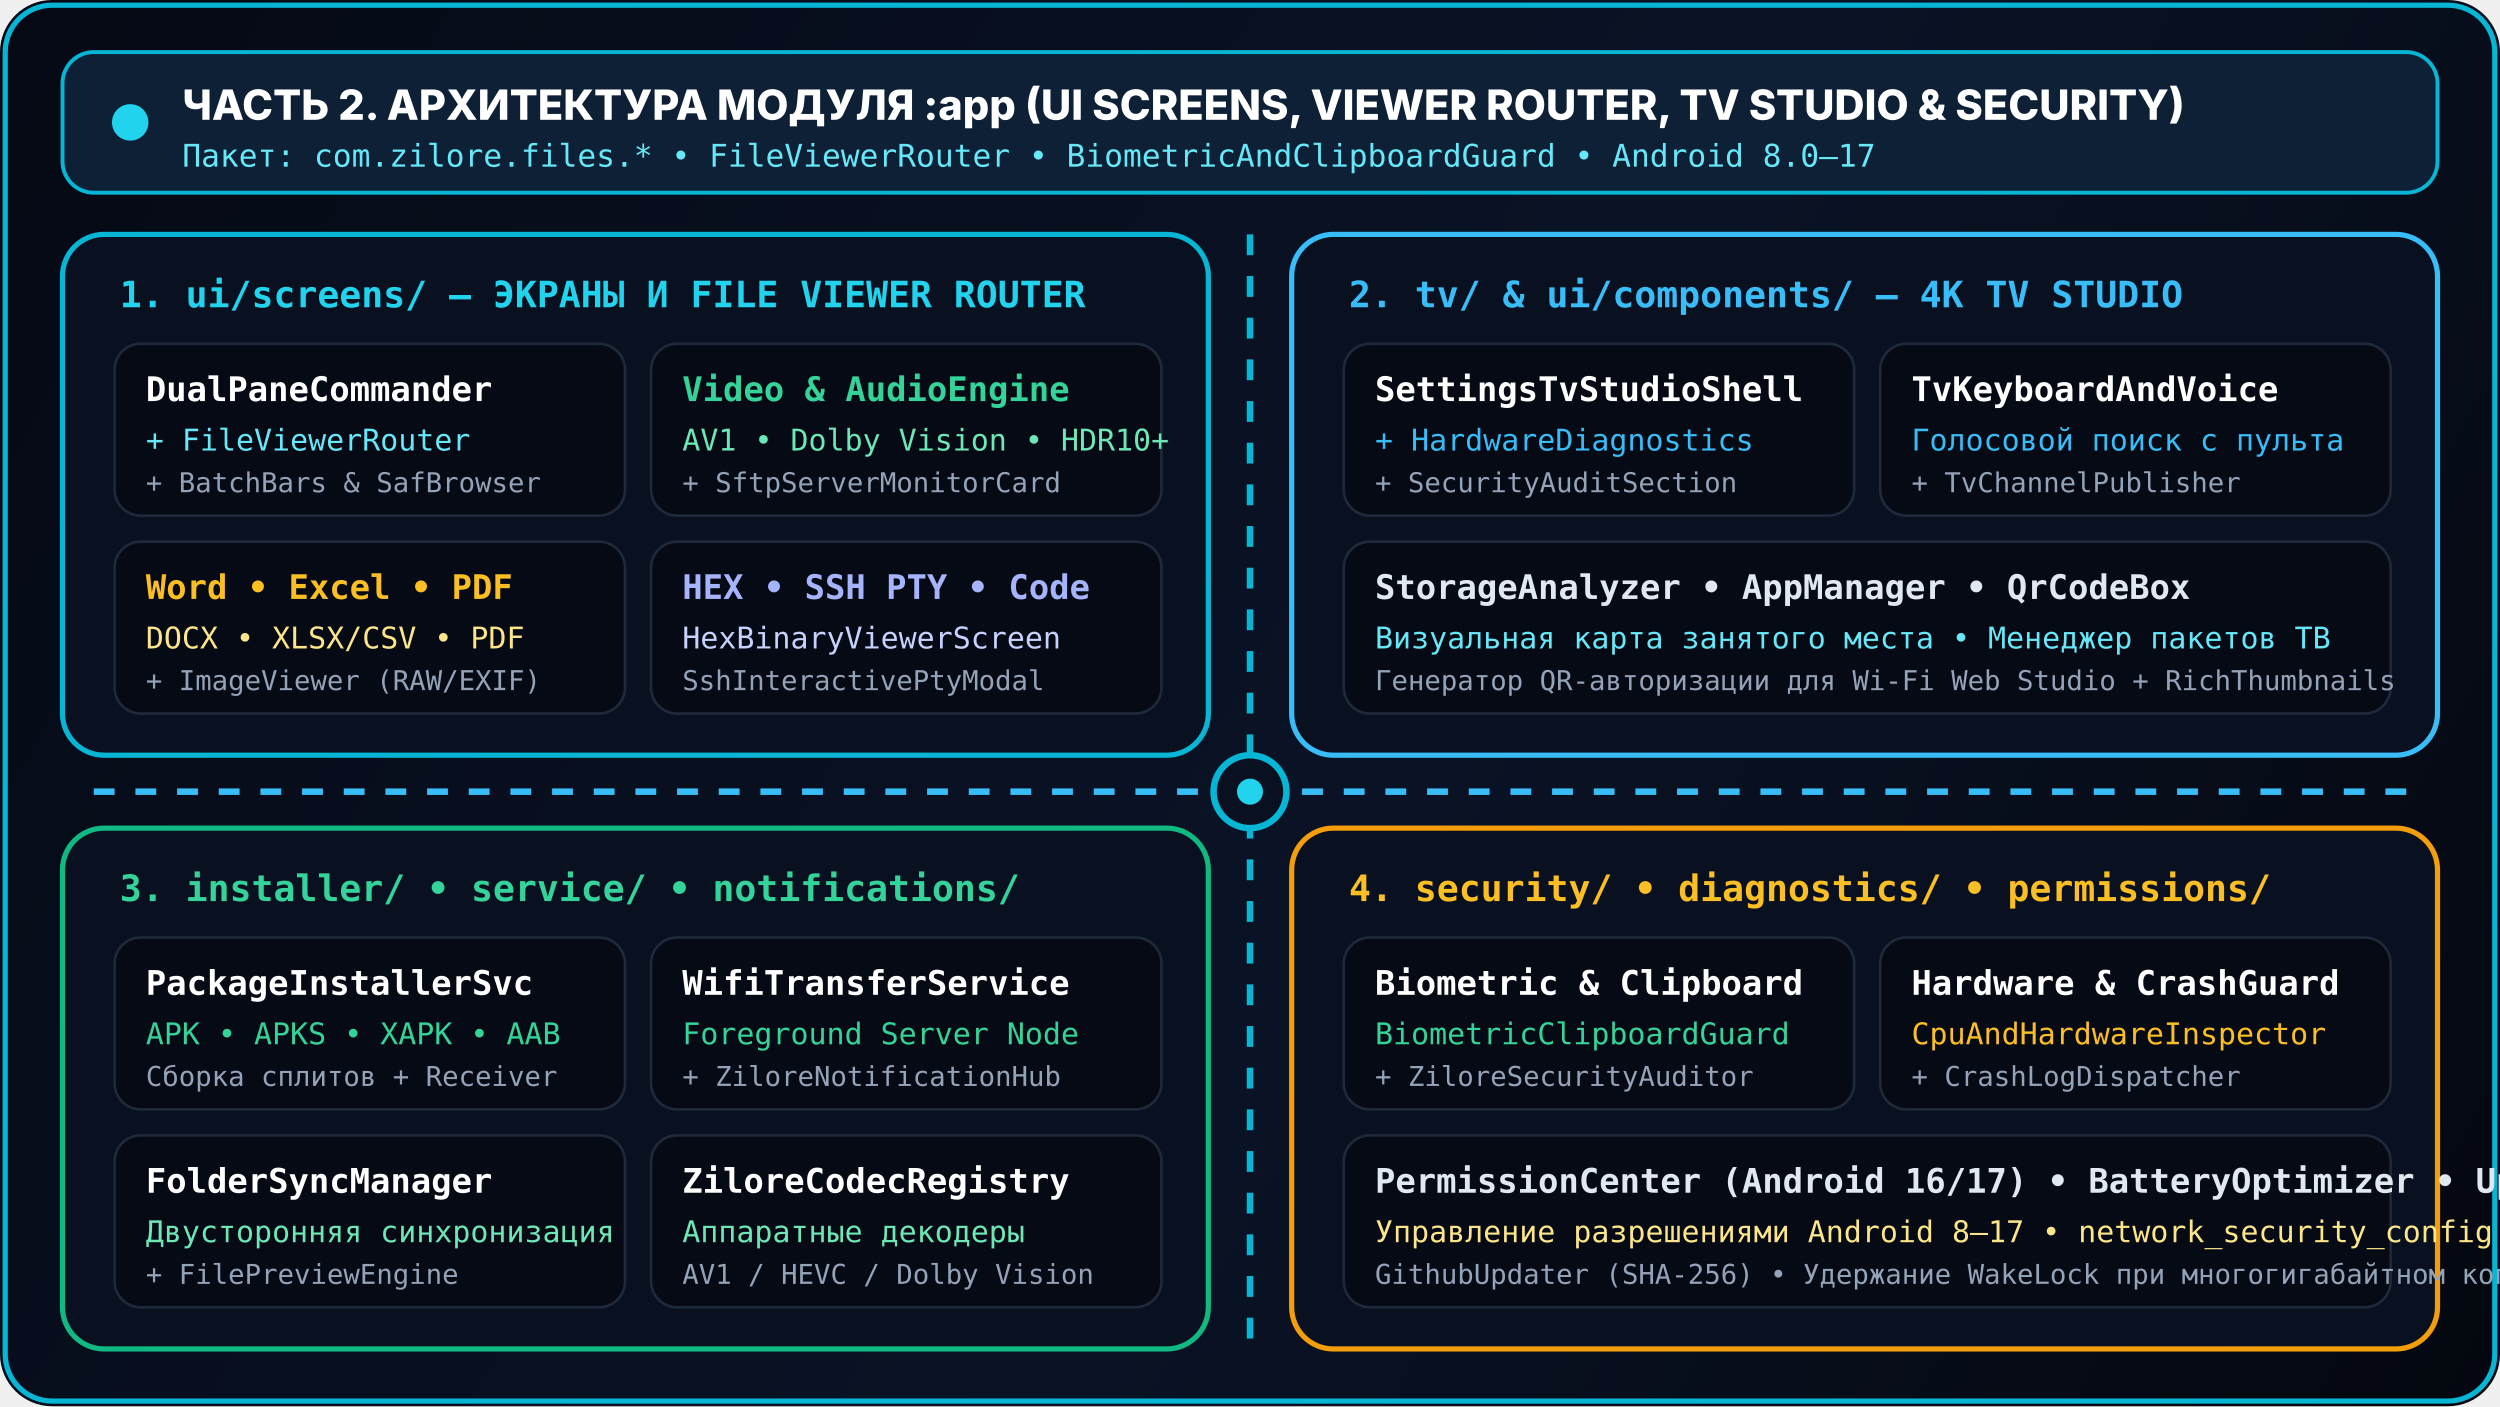
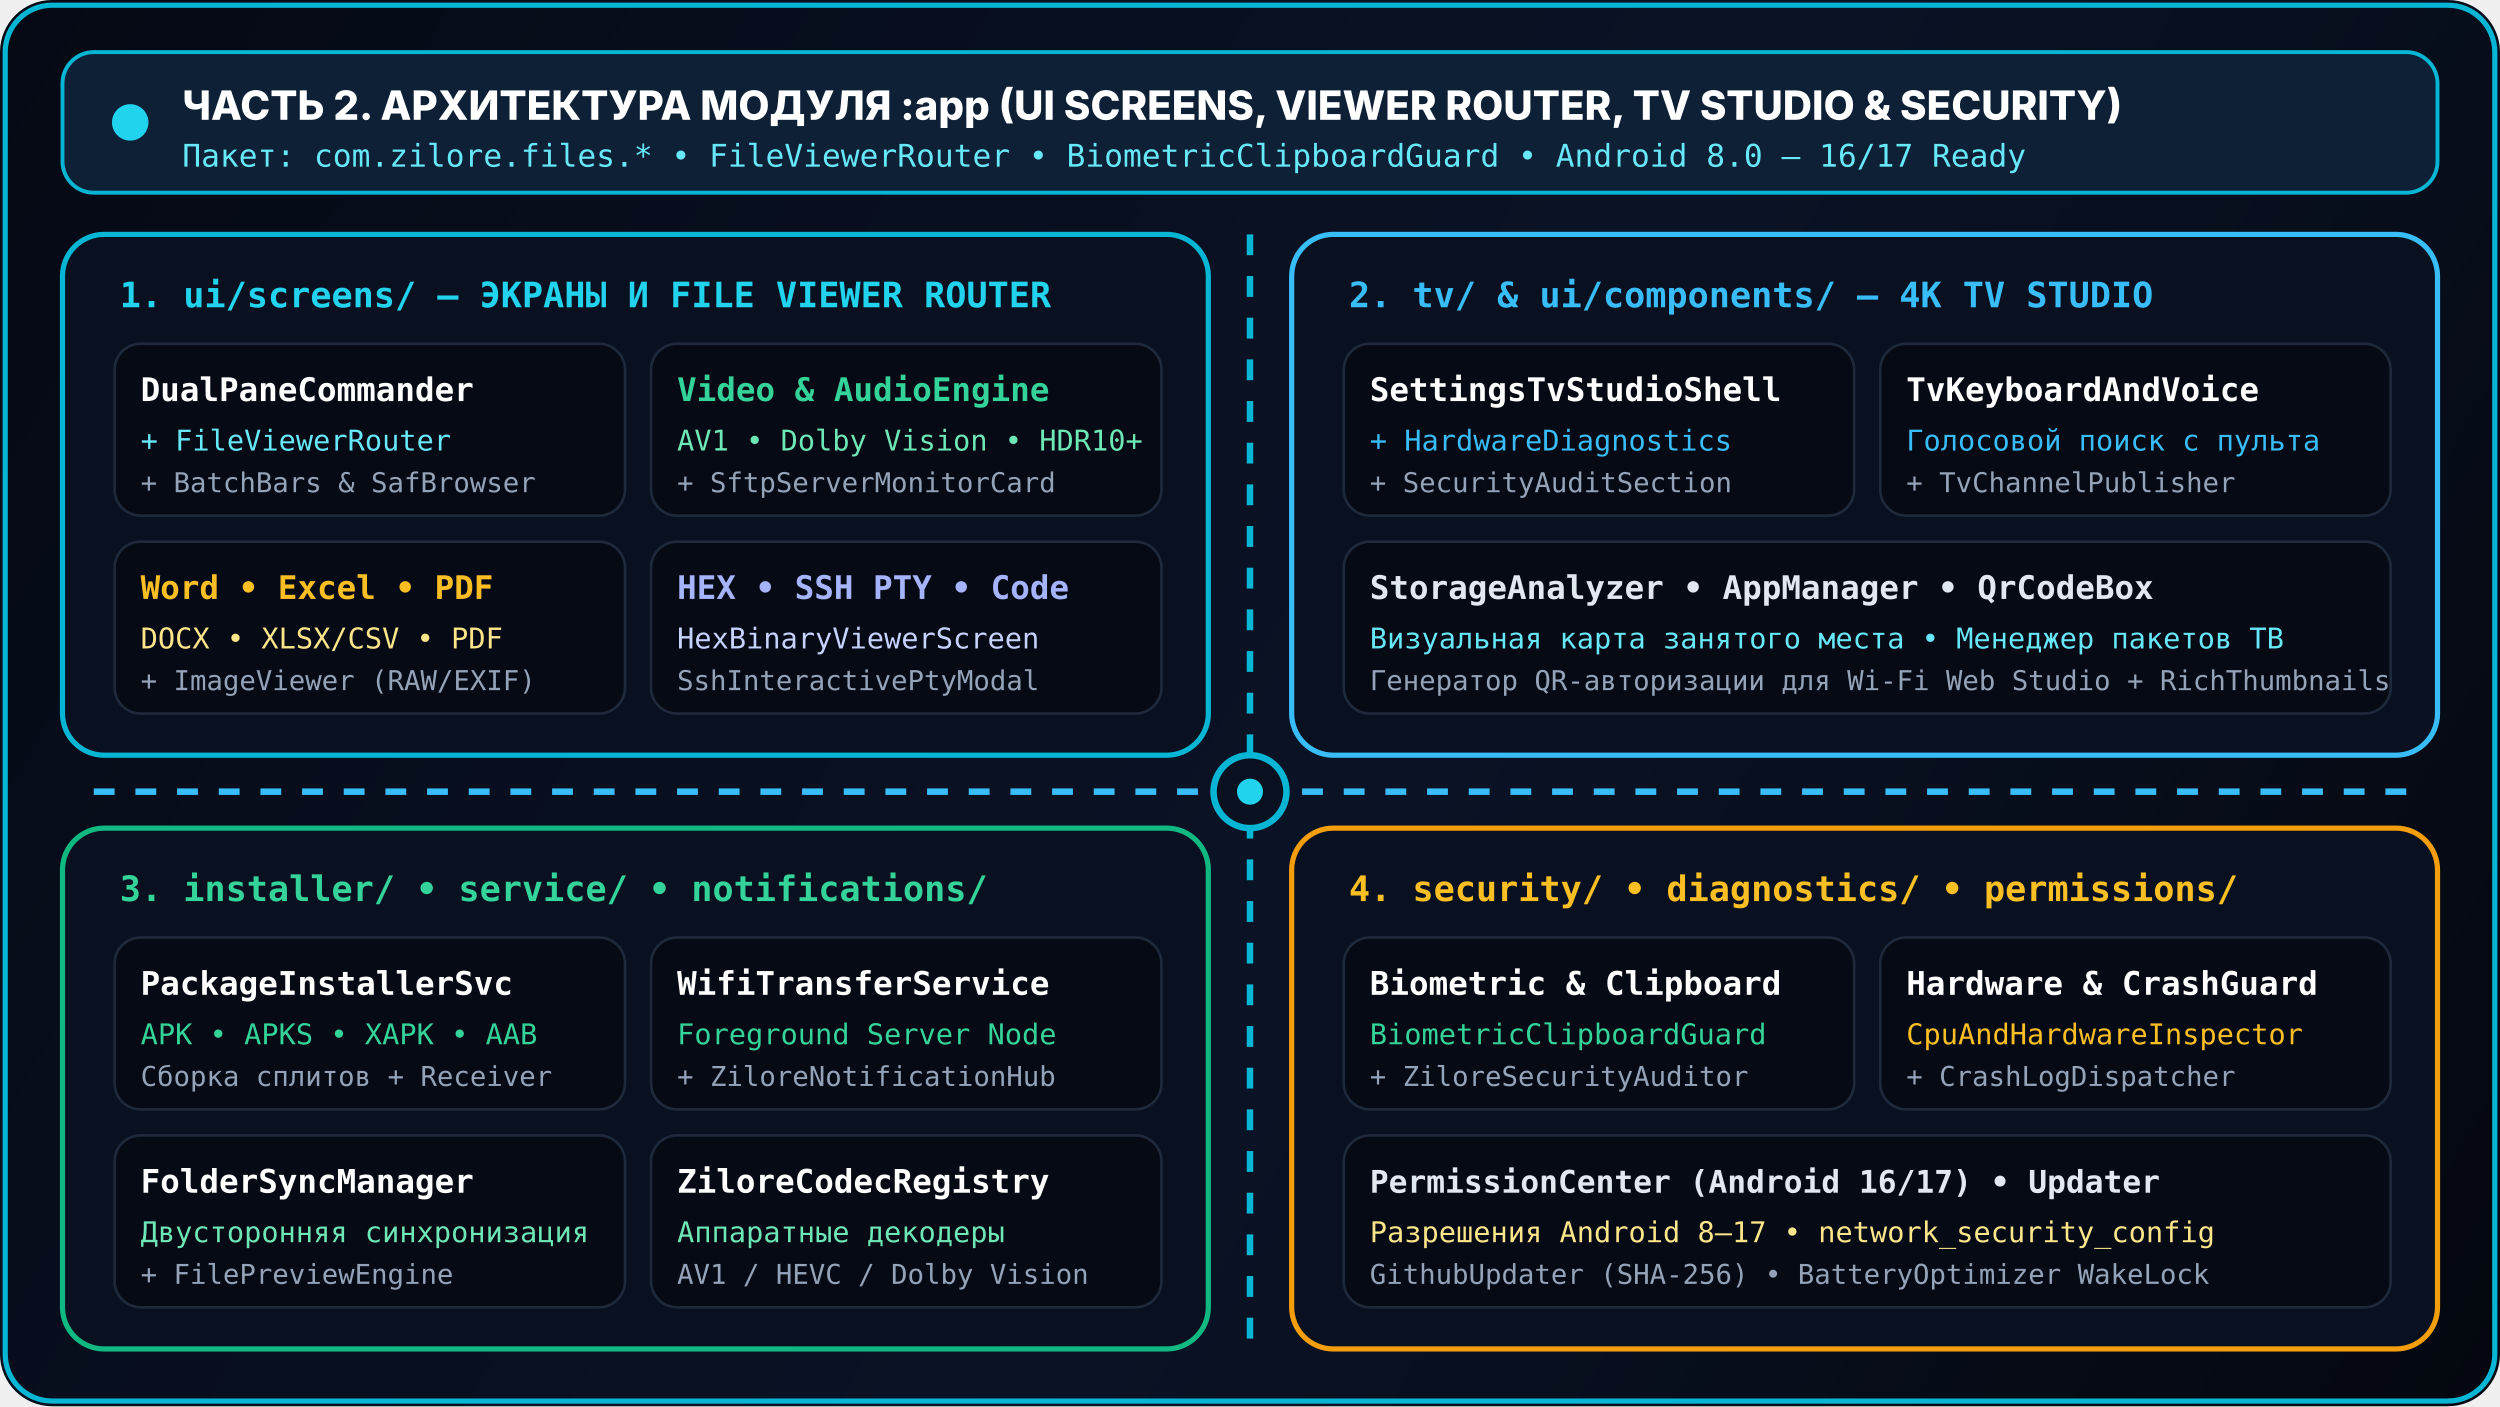
<svg xmlns="http://www.w3.org/2000/svg" viewBox="0 0 960 540" width="100%" height="100%" role="img" aria-label="Архитектура модуля :app">
  <defs>
    <linearGradient id="bg2" x1="0" y1="0" x2="960" y2="540" gradientUnits="userSpaceOnUse">
      <stop offset="0%" stop-color="#050914" />
      <stop offset="55%" stop-color="#0A1326" />
      <stop offset="100%" stop-color="#04070E" />
    </linearGradient>
    <style>
      .sans { font-family: 'Inter', -apple-system, sans-serif; }
      .mono { font-family: 'JetBrains Mono', monospace; }
      @keyframes busPulse { from { stroke-dashoffset: 32; } to { stroke-dashoffset: 0; } }
      .bus-line { stroke-dasharray: 8 8; animation: busPulse 1.2s linear infinite; }
      @media (prefers-reduced-motion: reduce) { .bus-line { animation: none !important; } }
    </style>
  </defs>
  <rect width="960" height="540" rx="20" fill="url(#bg2)" />
  <rect x="2" y="2" width="956" height="536" rx="18" fill="none" stroke="#06B6D4" stroke-width="2" />
  <g transform="translate(24, 20)">
    <rect width="912" height="54" rx="12" fill="#0D2036" stroke="#06B6D4" stroke-width="1.5" />
    <circle cx="26" cy="27" r="7" fill="#22D3EE" />
-     <text x="46" y="26" fill="#FFFFFF" class="sans" font-size="16" font-weight="800">ЧАСТЬ 2. АРХИТЕКТУРА МОДУЛЯ :app (UI SCREENS, VIEWER ROUTER, TV STUDIO &amp; SECURITY)</text>
-     <text x="46" y="44" fill="#67E8F9" class="mono" font-size="12">Пакет: com.zilore.files.* • FileViewerRouter • BiometricAndClipboardGuard • Android 8.0–17</text>
+     <text x="46" y="26" fill="#FFFFFF" class="sans" font-size="15.5" font-weight="800">ЧАСТЬ 2. АРХИТЕКТУРА МОДУЛЯ :app (UI SCREENS, VIEWER ROUTER, TV STUDIO &amp; SECURITY)</text>
+     <text x="46" y="44" fill="#67E8F9" class="mono" font-size="12">Пакет: com.zilore.files.* • FileViewerRouter • BiometricClipboardGuard • Android 8.0 – 16/17 Ready</text>
  </g>
  <line x1="480" y1="90" x2="480" y2="516" stroke="#06B6D4" stroke-width="2.5" class="bus-line" />
  <line x1="36" y1="304" x2="924" y2="304" stroke="#38BDF8" stroke-width="2.5" class="bus-line" />
  <circle cx="480" cy="304" r="14" fill="#091120" stroke="#06B6D4" stroke-width="2.5" />
  <circle cx="480" cy="304" r="5" fill="#22D3EE" />
  <g transform="translate(24, 90)">
    <rect width="440" height="200" rx="16" fill="#091120" stroke="#06B6D4" stroke-width="2" />
-     <text x="22" y="28" fill="#22D3EE" class="mono" font-size="14" font-weight="800">1. ui/screens/ — ЭКРАНЫ И FILE VIEWER ROUTER</text>
+     <text x="22" y="28" fill="#22D3EE" class="mono" font-size="13.5" font-weight="800">1. ui/screens/ — ЭКРАНЫ И FILE VIEWER ROUTER</text>
    <rect x="20" y="42" width="196" height="66" rx="10" fill="#060A14" stroke="#1E293B" />
-     <text x="32" y="64" fill="#FFFFFF" class="mono" font-size="13" font-weight="700">DualPaneCommander</text>
-     <text x="32" y="83" fill="#67E8F9" class="mono" font-size="11.5">+ FileViewerRouter</text>
-     <text x="32" y="99" fill="#94A3B8" class="mono" font-size="10.5">+ BatchBars &amp; SafBrowser</text>
+     <text x="30" y="64" fill="#FFFFFF" class="mono" font-size="12.5" font-weight="700">DualPaneCommander</text>
+     <text x="30" y="83" fill="#67E8F9" class="mono" font-size="11">+ FileViewerRouter</text>
+     <text x="30" y="99" fill="#94A3B8" class="mono" font-size="10.5">+ BatchBars &amp; SafBrowser</text>
    <rect x="226" y="42" width="196" height="66" rx="10" fill="#060A14" stroke="#1E293B" />
-     <text x="238" y="64" fill="#34D399" class="mono" font-size="13" font-weight="700">Video &amp; AudioEngine</text>
-     <text x="238" y="83" fill="#6EE7B7" class="mono" font-size="11.5">AV1 • Dolby Vision • HDR10+</text>
-     <text x="238" y="99" fill="#94A3B8" class="mono" font-size="10.5">+ SftpServerMonitorCard</text>
+     <text x="236" y="64" fill="#34D399" class="mono" font-size="12.5" font-weight="700">Video &amp; AudioEngine</text>
+     <text x="236" y="83" fill="#6EE7B7" class="mono" font-size="11">AV1 • Dolby Vision • HDR10+</text>
+     <text x="236" y="99" fill="#94A3B8" class="mono" font-size="10.5">+ SftpServerMonitorCard</text>
    <rect x="20" y="118" width="196" height="66" rx="10" fill="#060A14" stroke="#1E293B" />
-     <text x="32" y="140" fill="#FBBF24" class="mono" font-size="13" font-weight="700">Word • Excel • PDF</text>
-     <text x="32" y="159" fill="#FDE68A" class="mono" font-size="11.5">DOCX • XLSX/CSV • PDF</text>
-     <text x="32" y="175" fill="#94A3B8" class="mono" font-size="10.5">+ ImageViewer (RAW/EXIF)</text>
+     <text x="30" y="140" fill="#FBBF24" class="mono" font-size="12.5" font-weight="700">Word • Excel • PDF</text>
+     <text x="30" y="159" fill="#FDE68A" class="mono" font-size="11">DOCX • XLSX/CSV • PDF</text>
+     <text x="30" y="175" fill="#94A3B8" class="mono" font-size="10.5">+ ImageViewer (RAW/EXIF)</text>
    <rect x="226" y="118" width="196" height="66" rx="10" fill="#060A14" stroke="#1E293B" />
-     <text x="238" y="140" fill="#A5B4FC" class="mono" font-size="13" font-weight="700">HEX • SSH PTY • Code</text>
-     <text x="238" y="159" fill="#C7D2FE" class="mono" font-size="11.5">HexBinaryViewerScreen</text>
-     <text x="238" y="175" fill="#94A3B8" class="mono" font-size="10.5">SshInteractivePtyModal</text>
+     <text x="236" y="140" fill="#A5B4FC" class="mono" font-size="12.5" font-weight="700">HEX • SSH PTY • Code</text>
+     <text x="236" y="159" fill="#C7D2FE" class="mono" font-size="11">HexBinaryViewerScreen</text>
+     <text x="236" y="175" fill="#94A3B8" class="mono" font-size="10.5">SshInteractivePtyModal</text>
  </g>
  <g transform="translate(496, 90)">
    <rect width="440" height="200" rx="16" fill="#091120" stroke="#38BDF8" stroke-width="2" />
-     <text x="22" y="28" fill="#38BDF8" class="mono" font-size="14" font-weight="800">2. tv/ &amp; ui/components/ — 4K TV STUDIO</text>
+     <text x="22" y="28" fill="#38BDF8" class="mono" font-size="13.5" font-weight="800">2. tv/ &amp; ui/components/ — 4K TV STUDIO</text>
    <rect x="20" y="42" width="196" height="66" rx="10" fill="#060A14" stroke="#1E293B" />
-     <text x="32" y="64" fill="#FFFFFF" class="mono" font-size="13" font-weight="700">SettingsTvStudioShell</text>
-     <text x="32" y="83" fill="#38BDF8" class="mono" font-size="11.5">+ HardwareDiagnostics</text>
-     <text x="32" y="99" fill="#94A3B8" class="mono" font-size="10.5">+ SecurityAuditSection</text>
+     <text x="30" y="64" fill="#FFFFFF" class="mono" font-size="12.5" font-weight="700">SettingsTvStudioShell</text>
+     <text x="30" y="83" fill="#38BDF8" class="mono" font-size="11">+ HardwareDiagnostics</text>
+     <text x="30" y="99" fill="#94A3B8" class="mono" font-size="10.5">+ SecurityAuditSection</text>
    <rect x="226" y="42" width="196" height="66" rx="10" fill="#060A14" stroke="#1E293B" />
-     <text x="238" y="64" fill="#FFFFFF" class="mono" font-size="13" font-weight="700">TvKeyboardAndVoice</text>
-     <text x="238" y="83" fill="#38BDF8" class="mono" font-size="11.5">Голосовой поиск с пульта</text>
-     <text x="238" y="99" fill="#94A3B8" class="mono" font-size="10.5">+ TvChannelPublisher</text>
+     <text x="236" y="64" fill="#FFFFFF" class="mono" font-size="12.5" font-weight="700">TvKeyboardAndVoice</text>
+     <text x="236" y="83" fill="#38BDF8" class="mono" font-size="11">Голосовой поиск с пульта</text>
+     <text x="236" y="99" fill="#94A3B8" class="mono" font-size="10.5">+ TvChannelPublisher</text>
    <rect x="20" y="118" width="402" height="66" rx="10" fill="#060A14" stroke="#1E293B" />
-     <text x="32" y="140" fill="#E2E8F0" class="mono" font-size="13" font-weight="700">StorageAnalyzer • AppManager • QrCodeBox</text>
-     <text x="32" y="159" fill="#67E8F9" class="mono" font-size="11.5">Визуальная карта занятого места • Менеджер пакетов ТВ</text>
-     <text x="32" y="175" fill="#94A3B8" class="mono" font-size="10.5">Генератор QR-авторизации для Wi-Fi Web Studio + RichThumbnails</text>
+     <text x="30" y="140" fill="#E2E8F0" class="mono" font-size="12.5" font-weight="700">StorageAnalyzer • AppManager • QrCodeBox</text>
+     <text x="30" y="159" fill="#67E8F9" class="mono" font-size="11">Визуальная карта занятого места • Менеджер пакетов ТВ</text>
+     <text x="30" y="175" fill="#94A3B8" class="mono" font-size="10.5">Генератор QR-авторизации для Wi-Fi Web Studio + RichThumbnails</text>
  </g>
  <g transform="translate(24, 318)">
    <rect width="440" height="200" rx="16" fill="#091120" stroke="#10B981" stroke-width="2" />
-     <text x="22" y="28" fill="#34D399" class="mono" font-size="14" font-weight="800">3. installer/ • service/ • notifications/</text>
+     <text x="22" y="28" fill="#34D399" class="mono" font-size="13.5" font-weight="800">3. installer/ • service/ • notifications/</text>
    <rect x="20" y="42" width="196" height="66" rx="10" fill="#060A14" stroke="#1E293B" />
-     <text x="32" y="64" fill="#FFFFFF" class="mono" font-size="13" font-weight="700">PackageInstallerSvc</text>
-     <text x="32" y="83" fill="#34D399" class="mono" font-size="11.5">APK • APKS • XAPK • AAB</text>
-     <text x="32" y="99" fill="#94A3B8" class="mono" font-size="10.5">Сборка сплитов + Receiver</text>
+     <text x="30" y="64" fill="#FFFFFF" class="mono" font-size="12.5" font-weight="700">PackageInstallerSvc</text>
+     <text x="30" y="83" fill="#34D399" class="mono" font-size="11">APK • APKS • XAPK • AAB</text>
+     <text x="30" y="99" fill="#94A3B8" class="mono" font-size="10.5">Сборка сплитов + Receiver</text>
    <rect x="226" y="42" width="196" height="66" rx="10" fill="#060A14" stroke="#1E293B" />
-     <text x="238" y="64" fill="#FFFFFF" class="mono" font-size="13" font-weight="700">WifiTransferService</text>
-     <text x="238" y="83" fill="#34D399" class="mono" font-size="11.5">Foreground Server Node</text>
-     <text x="238" y="99" fill="#94A3B8" class="mono" font-size="10.5">+ ZiloreNotificationHub</text>
+     <text x="236" y="64" fill="#FFFFFF" class="mono" font-size="12.5" font-weight="700">WifiTransferService</text>
+     <text x="236" y="83" fill="#34D399" class="mono" font-size="11">Foreground Server Node</text>
+     <text x="236" y="99" fill="#94A3B8" class="mono" font-size="10.5">+ ZiloreNotificationHub</text>
    <rect x="20" y="118" width="196" height="66" rx="10" fill="#060A14" stroke="#1E293B" />
-     <text x="32" y="140" fill="#FFFFFF" class="mono" font-size="13" font-weight="700">FolderSyncManager</text>
-     <text x="32" y="159" fill="#6EE7B7" class="mono" font-size="11.5">Двусторонняя синхронизация</text>
-     <text x="32" y="175" fill="#94A3B8" class="mono" font-size="10.5">+ FilePreviewEngine</text>
+     <text x="30" y="140" fill="#FFFFFF" class="mono" font-size="12.5" font-weight="700">FolderSyncManager</text>
+     <text x="30" y="159" fill="#6EE7B7" class="mono" font-size="11">Двусторонняя синхронизация</text>
+     <text x="30" y="175" fill="#94A3B8" class="mono" font-size="10.5">+ FilePreviewEngine</text>
    <rect x="226" y="118" width="196" height="66" rx="10" fill="#060A14" stroke="#1E293B" />
-     <text x="238" y="140" fill="#FFFFFF" class="mono" font-size="13" font-weight="700">ZiloreCodecRegistry</text>
-     <text x="238" y="159" fill="#6EE7B7" class="mono" font-size="11.5">Аппаратные декодеры</text>
-     <text x="238" y="175" fill="#94A3B8" class="mono" font-size="10.5">AV1 / HEVC / Dolby Vision</text>
+     <text x="236" y="140" fill="#FFFFFF" class="mono" font-size="12.5" font-weight="700">ZiloreCodecRegistry</text>
+     <text x="236" y="159" fill="#6EE7B7" class="mono" font-size="11">Аппаратные декодеры</text>
+     <text x="236" y="175" fill="#94A3B8" class="mono" font-size="10.5">AV1 / HEVC / Dolby Vision</text>
  </g>
  <g transform="translate(496, 318)">
    <rect width="440" height="200" rx="16" fill="#091120" stroke="#F59E0B" stroke-width="2" />
-     <text x="22" y="28" fill="#FBBF24" class="mono" font-size="14" font-weight="800">4. security/ • diagnostics/ • permissions/</text>
+     <text x="22" y="28" fill="#FBBF24" class="mono" font-size="13.5" font-weight="800">4. security/ • diagnostics/ • permissions/</text>
    <rect x="20" y="42" width="196" height="66" rx="10" fill="#060A14" stroke="#1E293B" />
-     <text x="32" y="64" fill="#FFFFFF" class="mono" font-size="13" font-weight="700">Biometric &amp; Clipboard</text>
-     <text x="32" y="83" fill="#34D399" class="mono" font-size="11.5">BiometricClipboardGuard</text>
-     <text x="32" y="99" fill="#94A3B8" class="mono" font-size="10.5">+ ZiloreSecurityAuditor</text>
+     <text x="30" y="64" fill="#FFFFFF" class="mono" font-size="12.5" font-weight="700">Biometric &amp; Clipboard</text>
+     <text x="30" y="83" fill="#34D399" class="mono" font-size="11">BiometricClipboardGuard</text>
+     <text x="30" y="99" fill="#94A3B8" class="mono" font-size="10.5">+ ZiloreSecurityAuditor</text>
    <rect x="226" y="42" width="196" height="66" rx="10" fill="#060A14" stroke="#1E293B" />
-     <text x="238" y="64" fill="#FFFFFF" class="mono" font-size="13" font-weight="700">Hardware &amp; CrashGuard</text>
-     <text x="238" y="83" fill="#FBBF24" class="mono" font-size="11.5">CpuAndHardwareInspector</text>
-     <text x="238" y="99" fill="#94A3B8" class="mono" font-size="10.5">+ CrashLogDispatcher</text>
+     <text x="236" y="64" fill="#FFFFFF" class="mono" font-size="12.5" font-weight="700">Hardware &amp; CrashGuard</text>
+     <text x="236" y="83" fill="#FBBF24" class="mono" font-size="11">CpuAndHardwareInspector</text>
+     <text x="236" y="99" fill="#94A3B8" class="mono" font-size="10.5">+ CrashLogDispatcher</text>
    <rect x="20" y="118" width="402" height="66" rx="10" fill="#060A14" stroke="#1E293B" />
-     <text x="32" y="140" fill="#E2E8F0" class="mono" font-size="13" font-weight="700">PermissionCenter (Android 16/17) • BatteryOptimizer • Updater</text>
-     <text x="32" y="159" fill="#FDE68A" class="mono" font-size="11.5">Управление разрешениями Android 8–17 • network_security_config.xml</text>
-     <text x="32" y="175" fill="#94A3B8" class="mono" font-size="10.5">GithubUpdater (SHA-256) • Удержание WakeLock при многогигабайтном копировании</text>
+     <text x="30" y="140" fill="#E2E8F0" class="mono" font-size="12" font-weight="700">PermissionCenter (Android 16/17) • Updater</text>
+     <text x="30" y="159" fill="#FDE68A" class="mono" font-size="11">Разрешения Android 8–17 • network_security_config</text>
+     <text x="30" y="175" fill="#94A3B8" class="mono" font-size="10.5">GithubUpdater (SHA-256) • BatteryOptimizer WakeLock</text>
  </g>
</svg>
